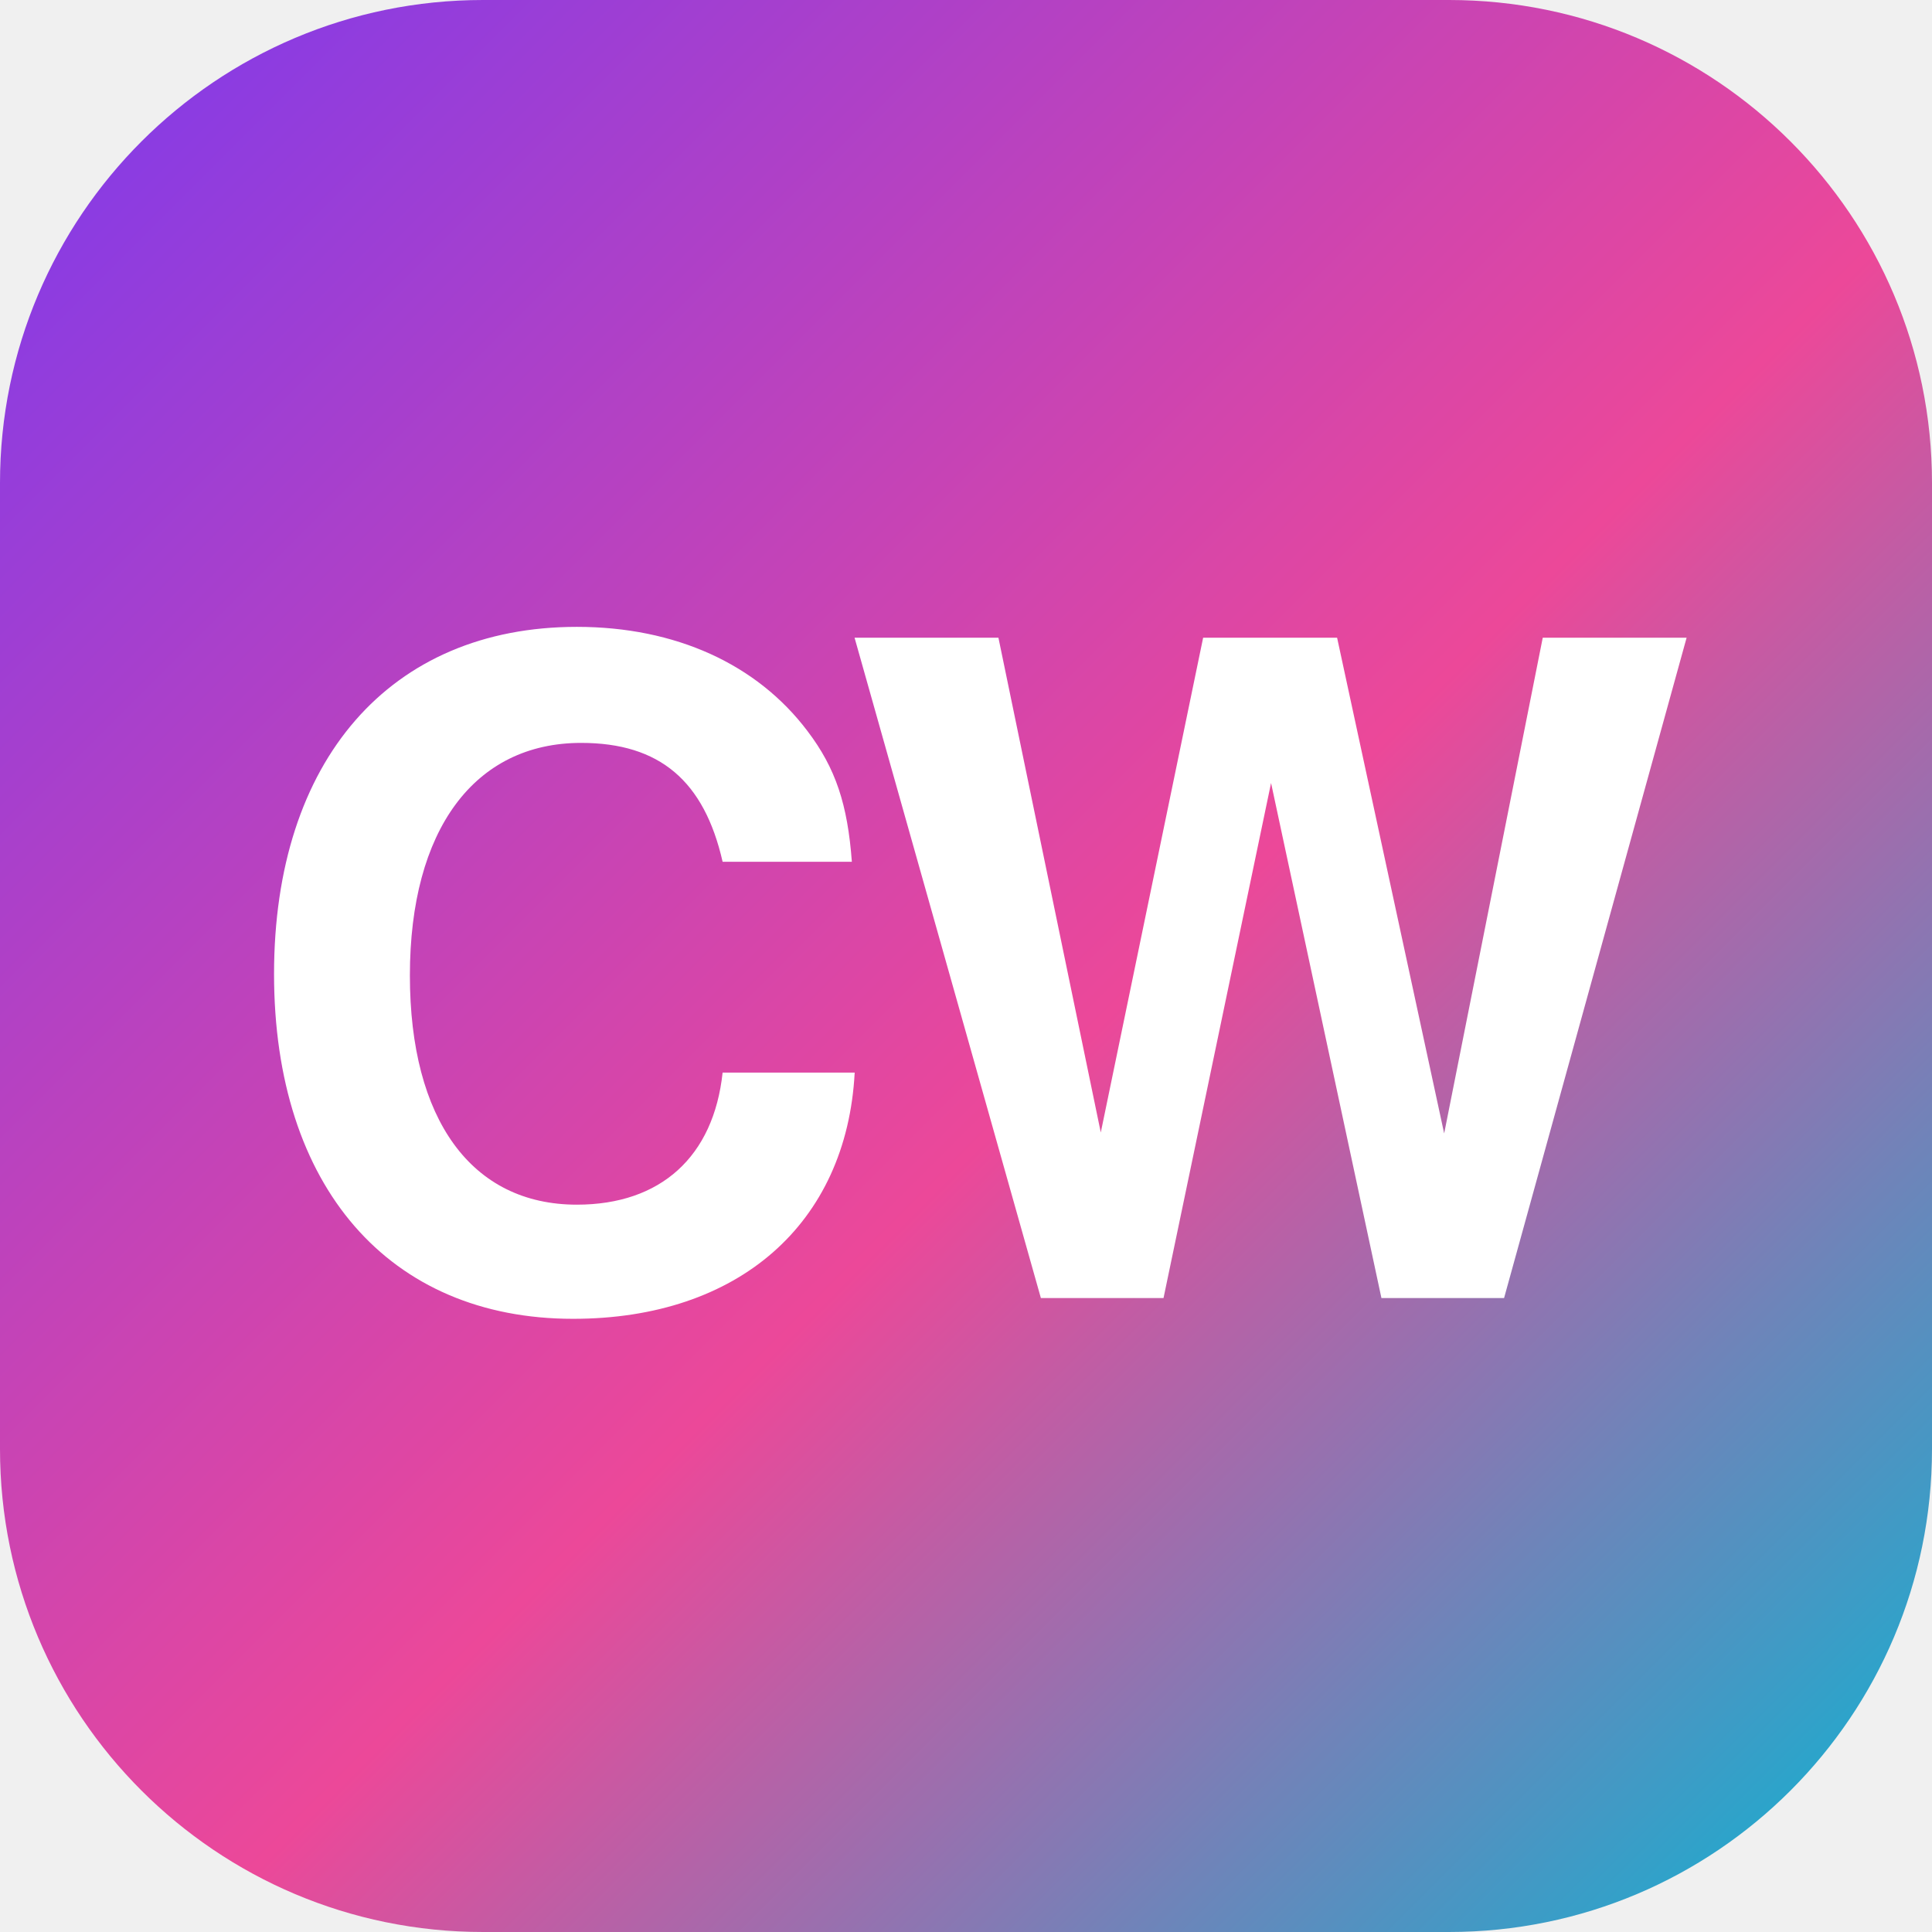
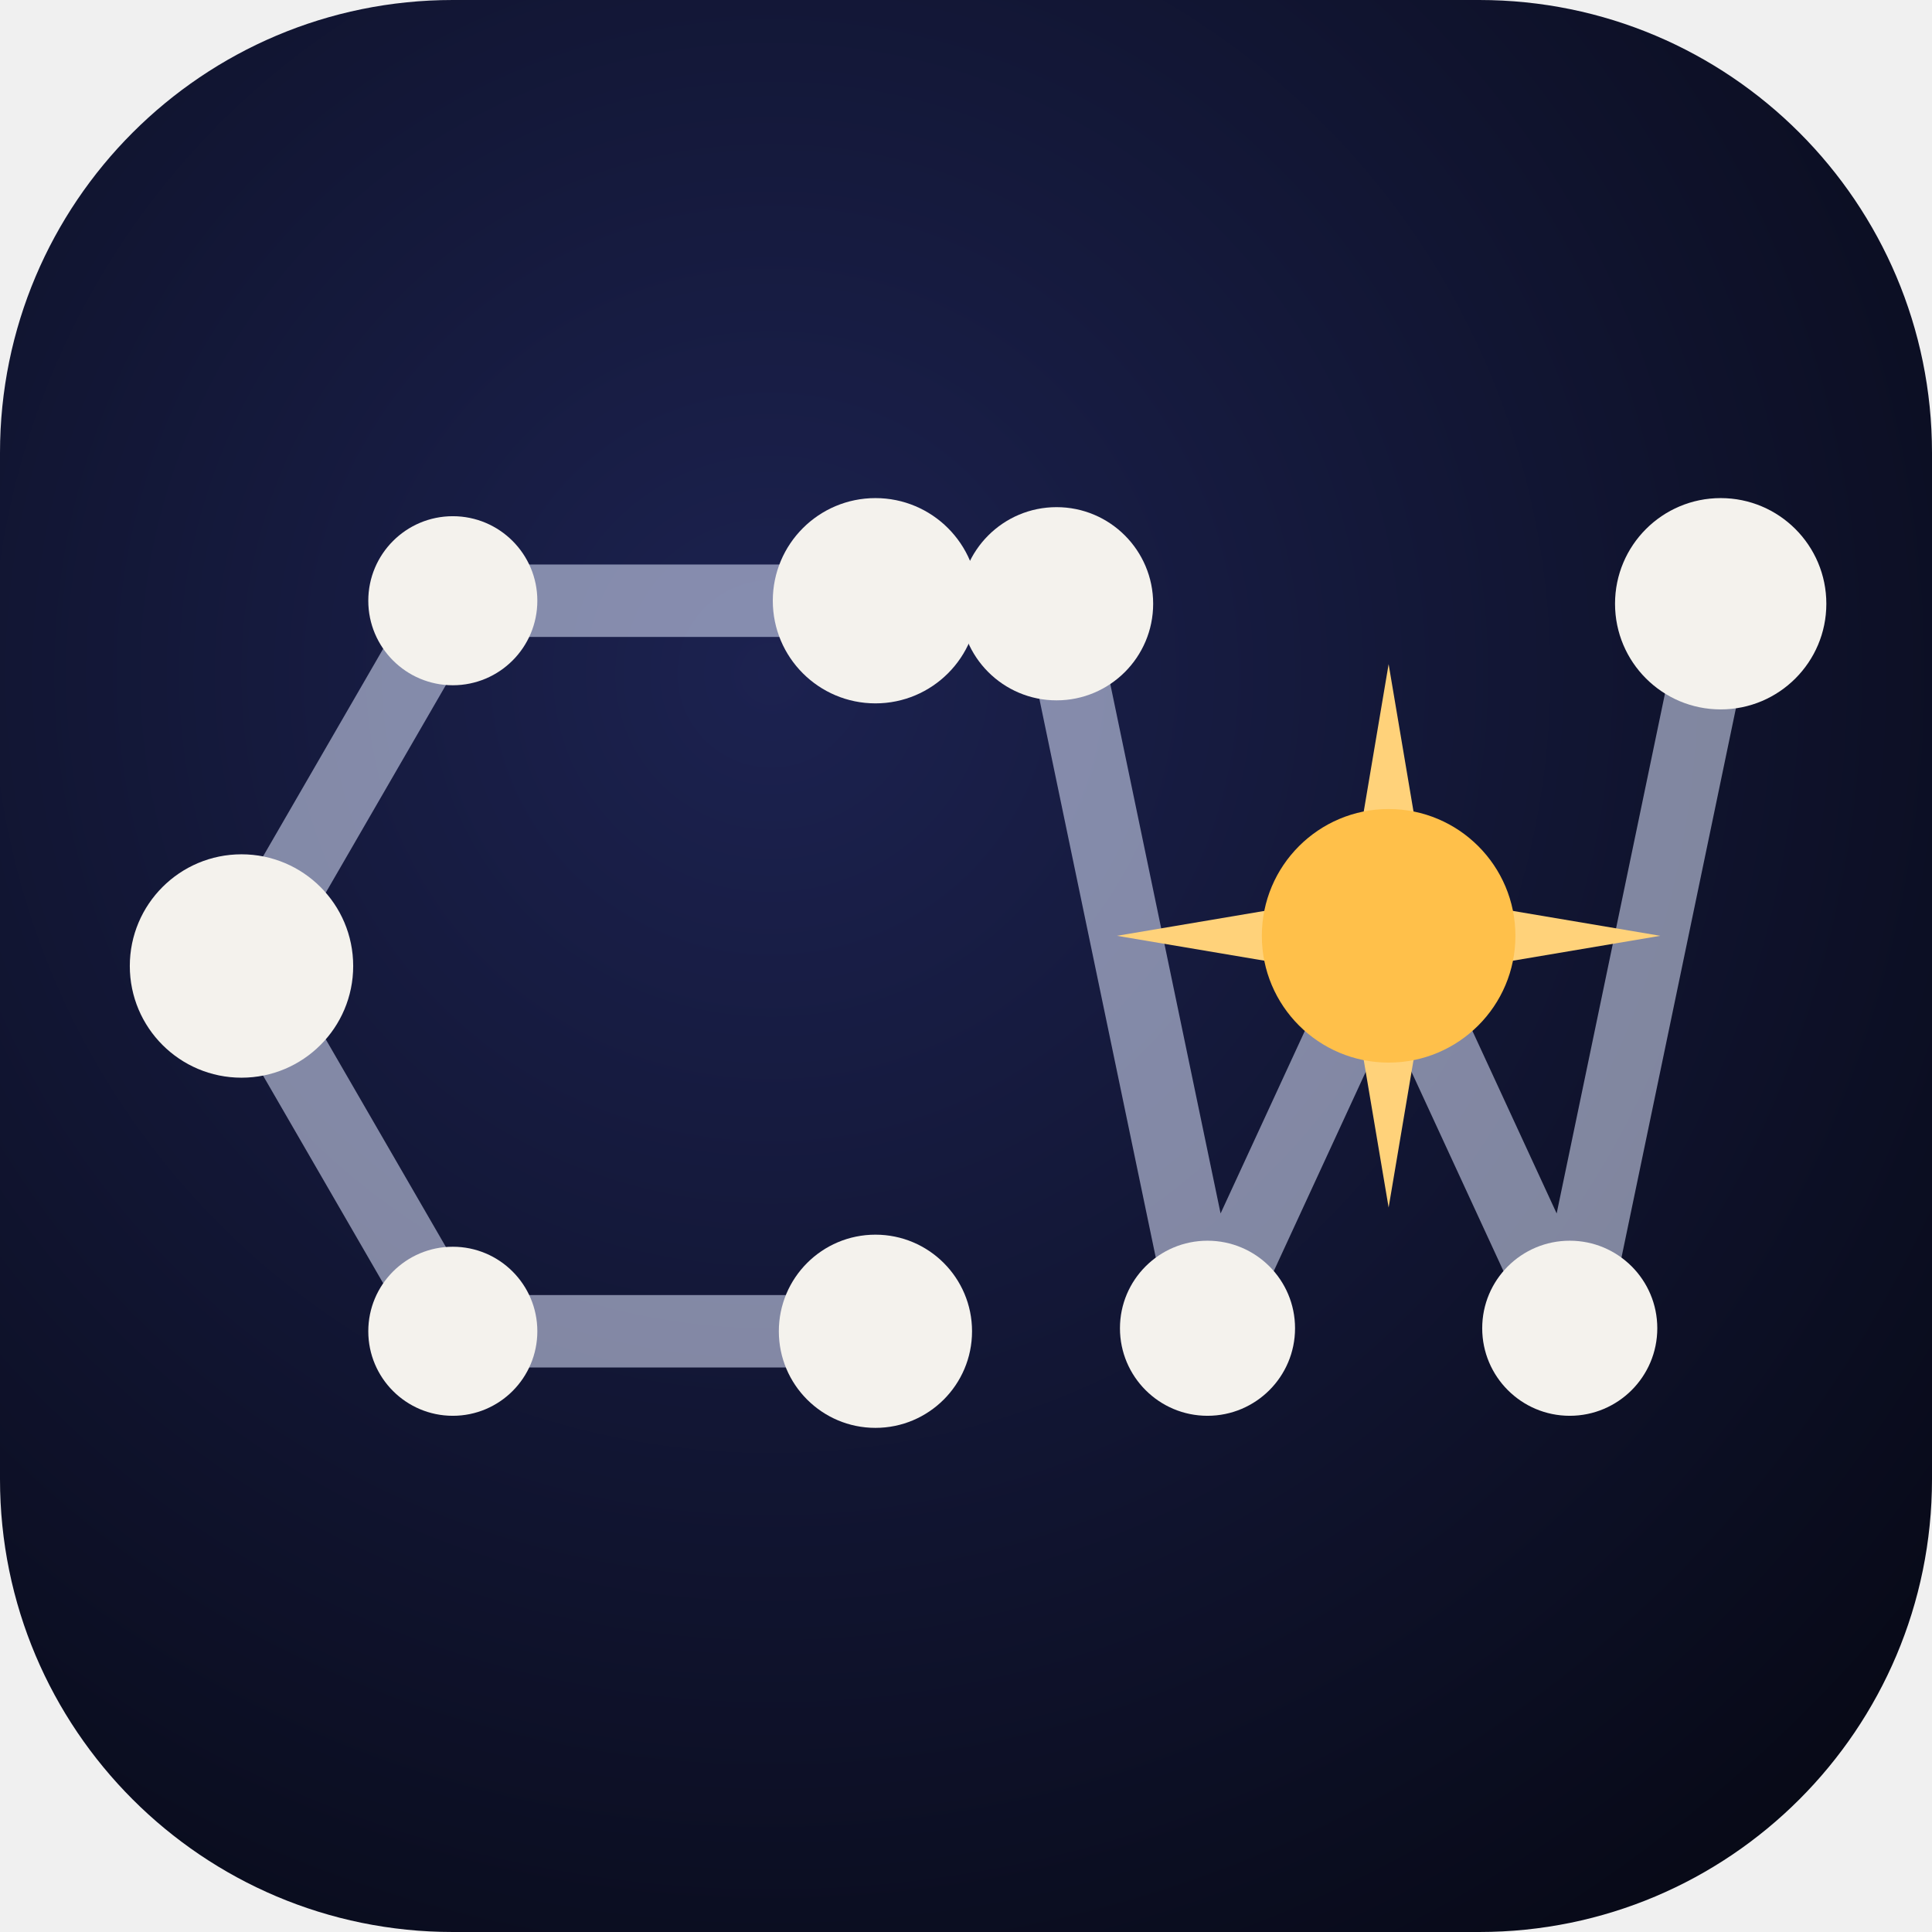
<svg xmlns="http://www.w3.org/2000/svg" viewBox="0 0 64 64">
  <defs>
-     <linearGradient id="g" x1="0" y1="0" x2="64" y2="64" gradientUnits="userSpaceOnUse">
-       <stop offset="0" stop-color="#7c3aed" />
-       <stop offset=".55" stop-color="#ec4899" />
-       <stop offset="1" stop-color="#06b6d4" />
-     </linearGradient>
+     <radialGradient id="b" cx="40%" cy="35%" r="80%">
+       <stop offset="0" stop-color="#1c2250" />
+       <stop offset="1" stop-color="#070916" />
+     </radialGradient>
  </defs>
-   <rect width="64" height="64" rx="16" fill="url(#g)" />
-   <text x="32" y="43" text-anchor="middle" font-family="-apple-system,Helvetica,Arial,sans-serif" font-size="30" font-weight="800" fill="#fff" letter-spacing="-1">CW</text>
+   <rect width="64" height="64" rx="15" fill="url(#b)" />
+   <g fill="none" stroke="#dfe5ff" stroke-width="2.4" stroke-linecap="round" stroke-linejoin="round" opacity=".55">
+     <polyline points="29,19.9 15,19.9 8,32 15,44.1 29,44.1" />
+     <polyline points="35,20 40,44 46,31 52,44 57,20" />
+   </g>
+   <g fill="#f4f2ed">
+     <circle cx="29" cy="19.9" r="3.4" />
+     <circle cx="15" cy="19.9" r="2.8" />
+     <circle cx="8" cy="32" r="3.7" />
+     <circle cx="15" cy="44.1" r="2.8" />
+     <circle cx="29" cy="44.1" r="3.2" />
+     <circle cx="35" cy="20" r="3.2" />
+     <circle cx="40" cy="44" r="2.9" />
+     <circle cx="52" cy="44" r="2.9" />
+     <circle cx="57" cy="20" r="3.5" />
+   </g>
+   <path d="M46 22 47.3 29.7 55 31 47.3 32.3 46 40 44.7 32.3 37 31 44.7 29.7Z" fill="#ffd27a" />
+   <circle cx="46" cy="31" r="4.2" fill="#ffc04a" />
</svg>
